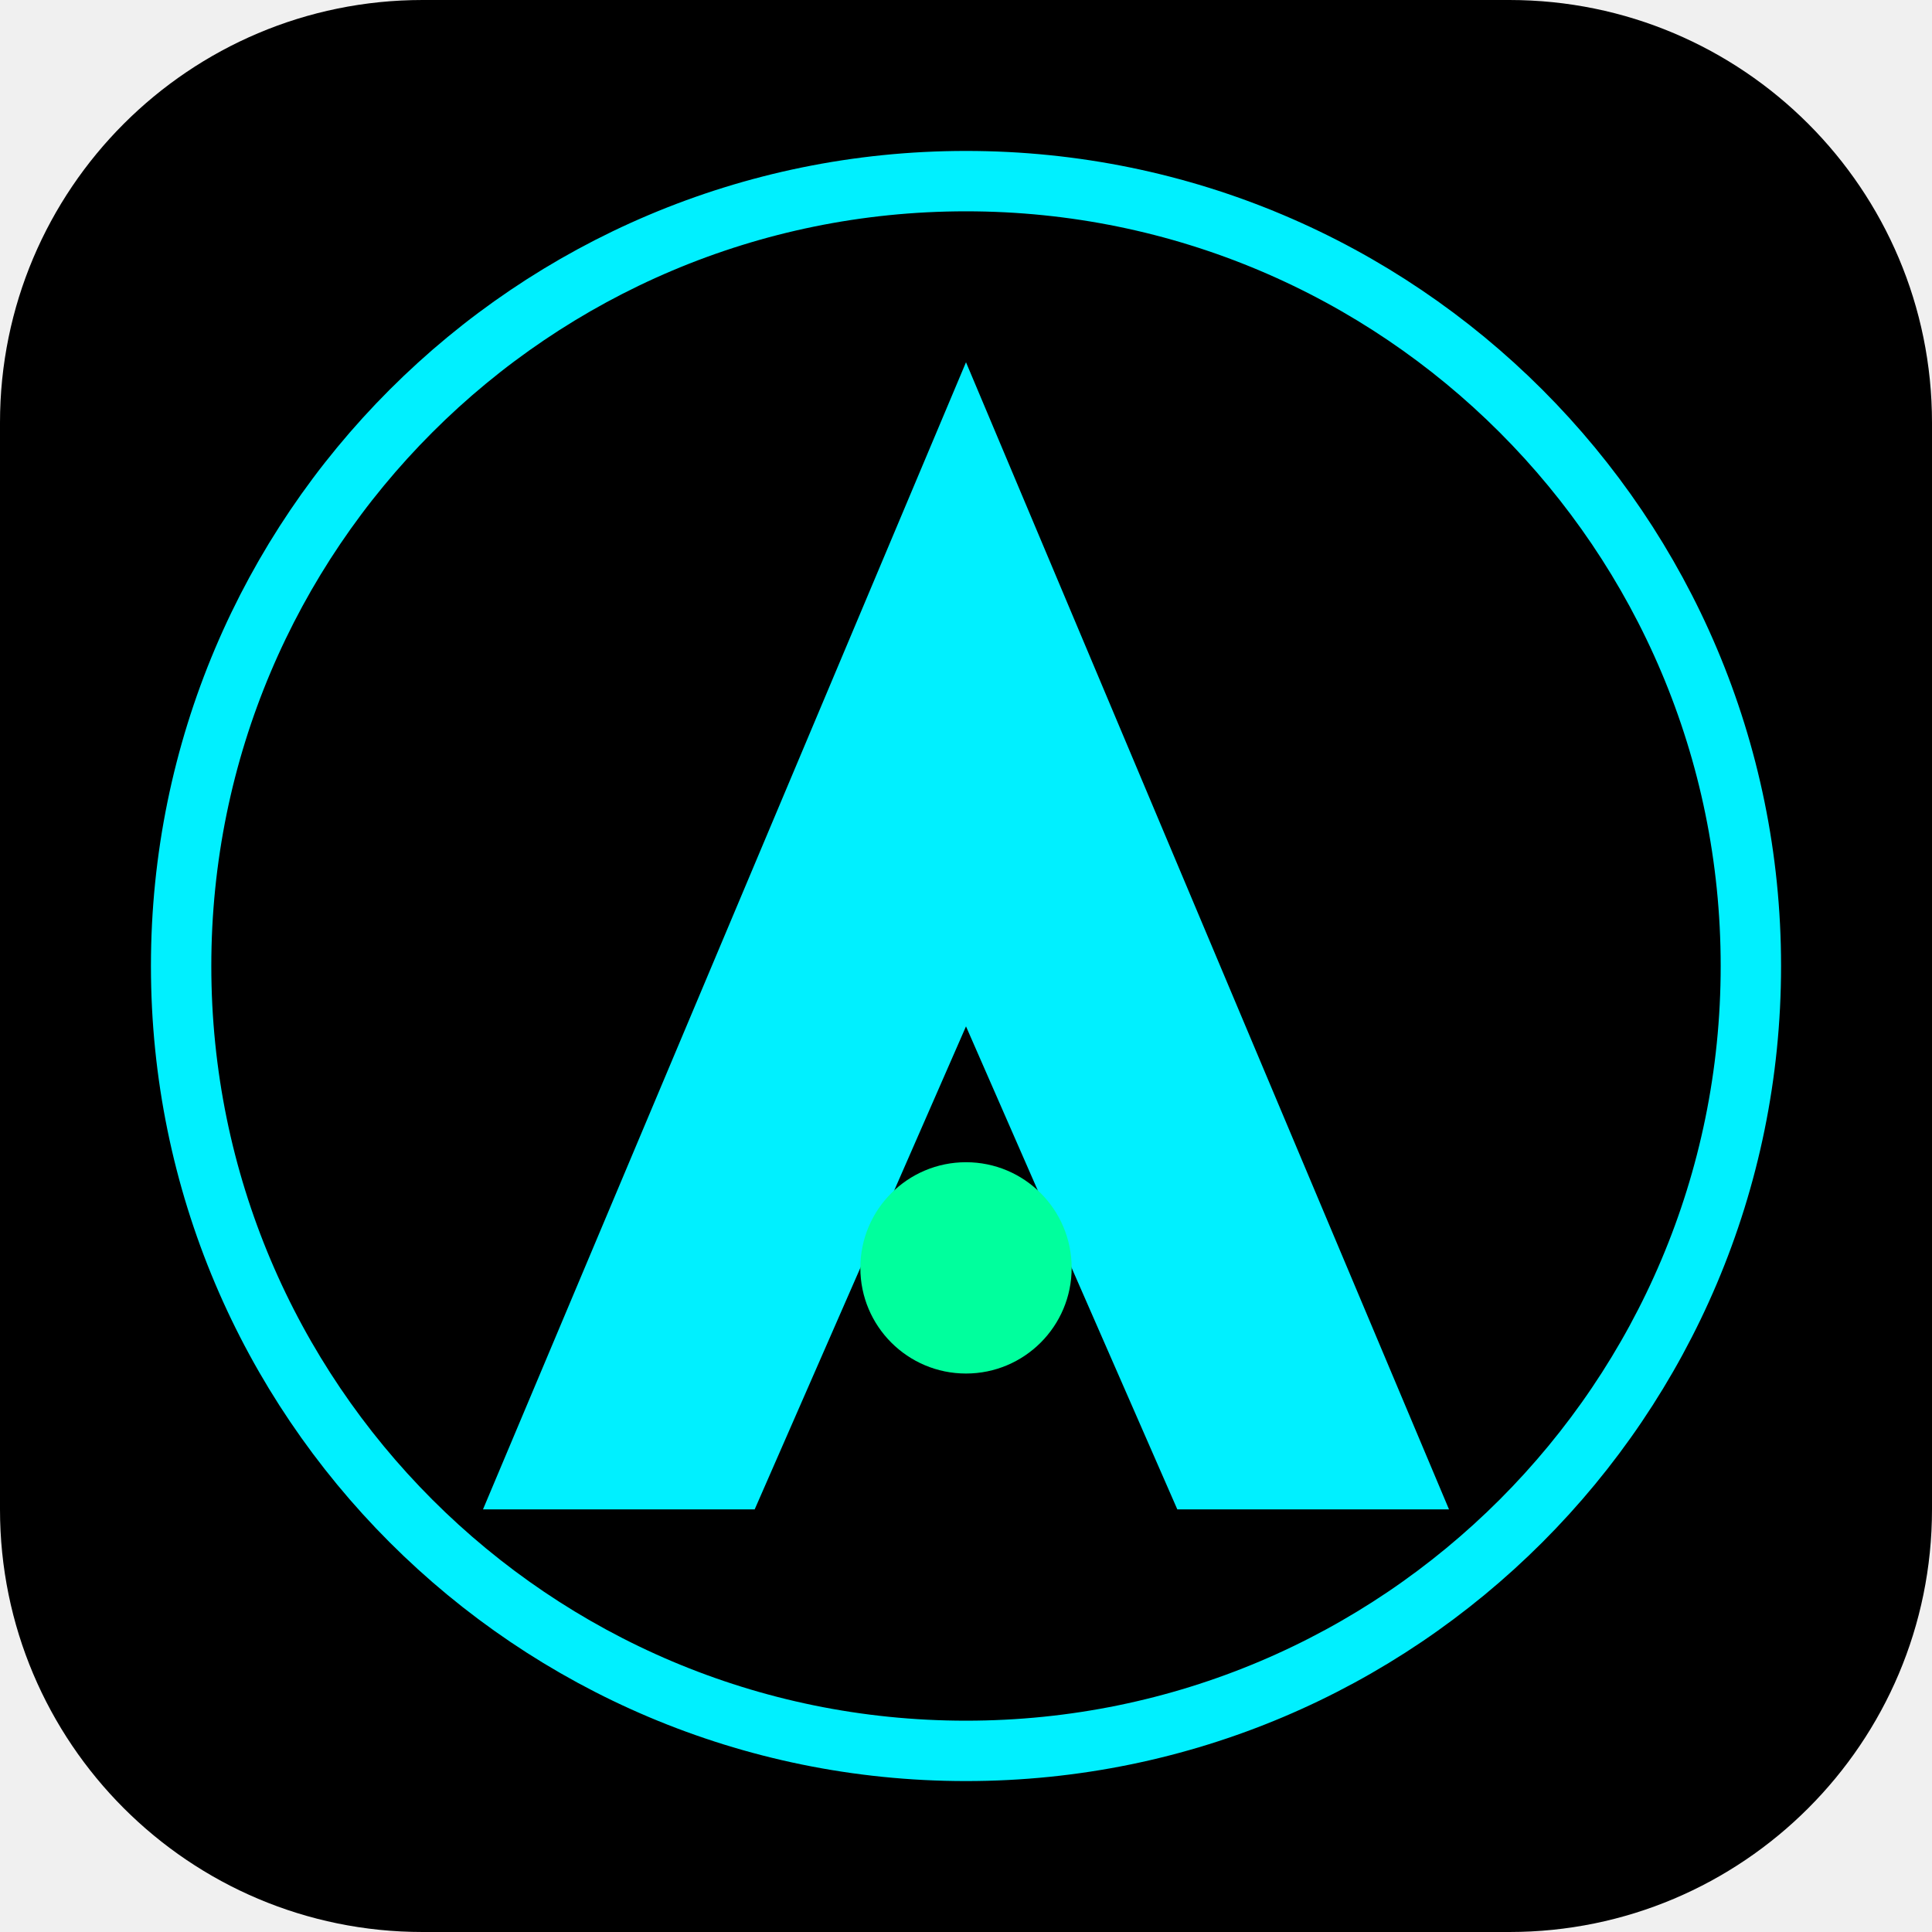
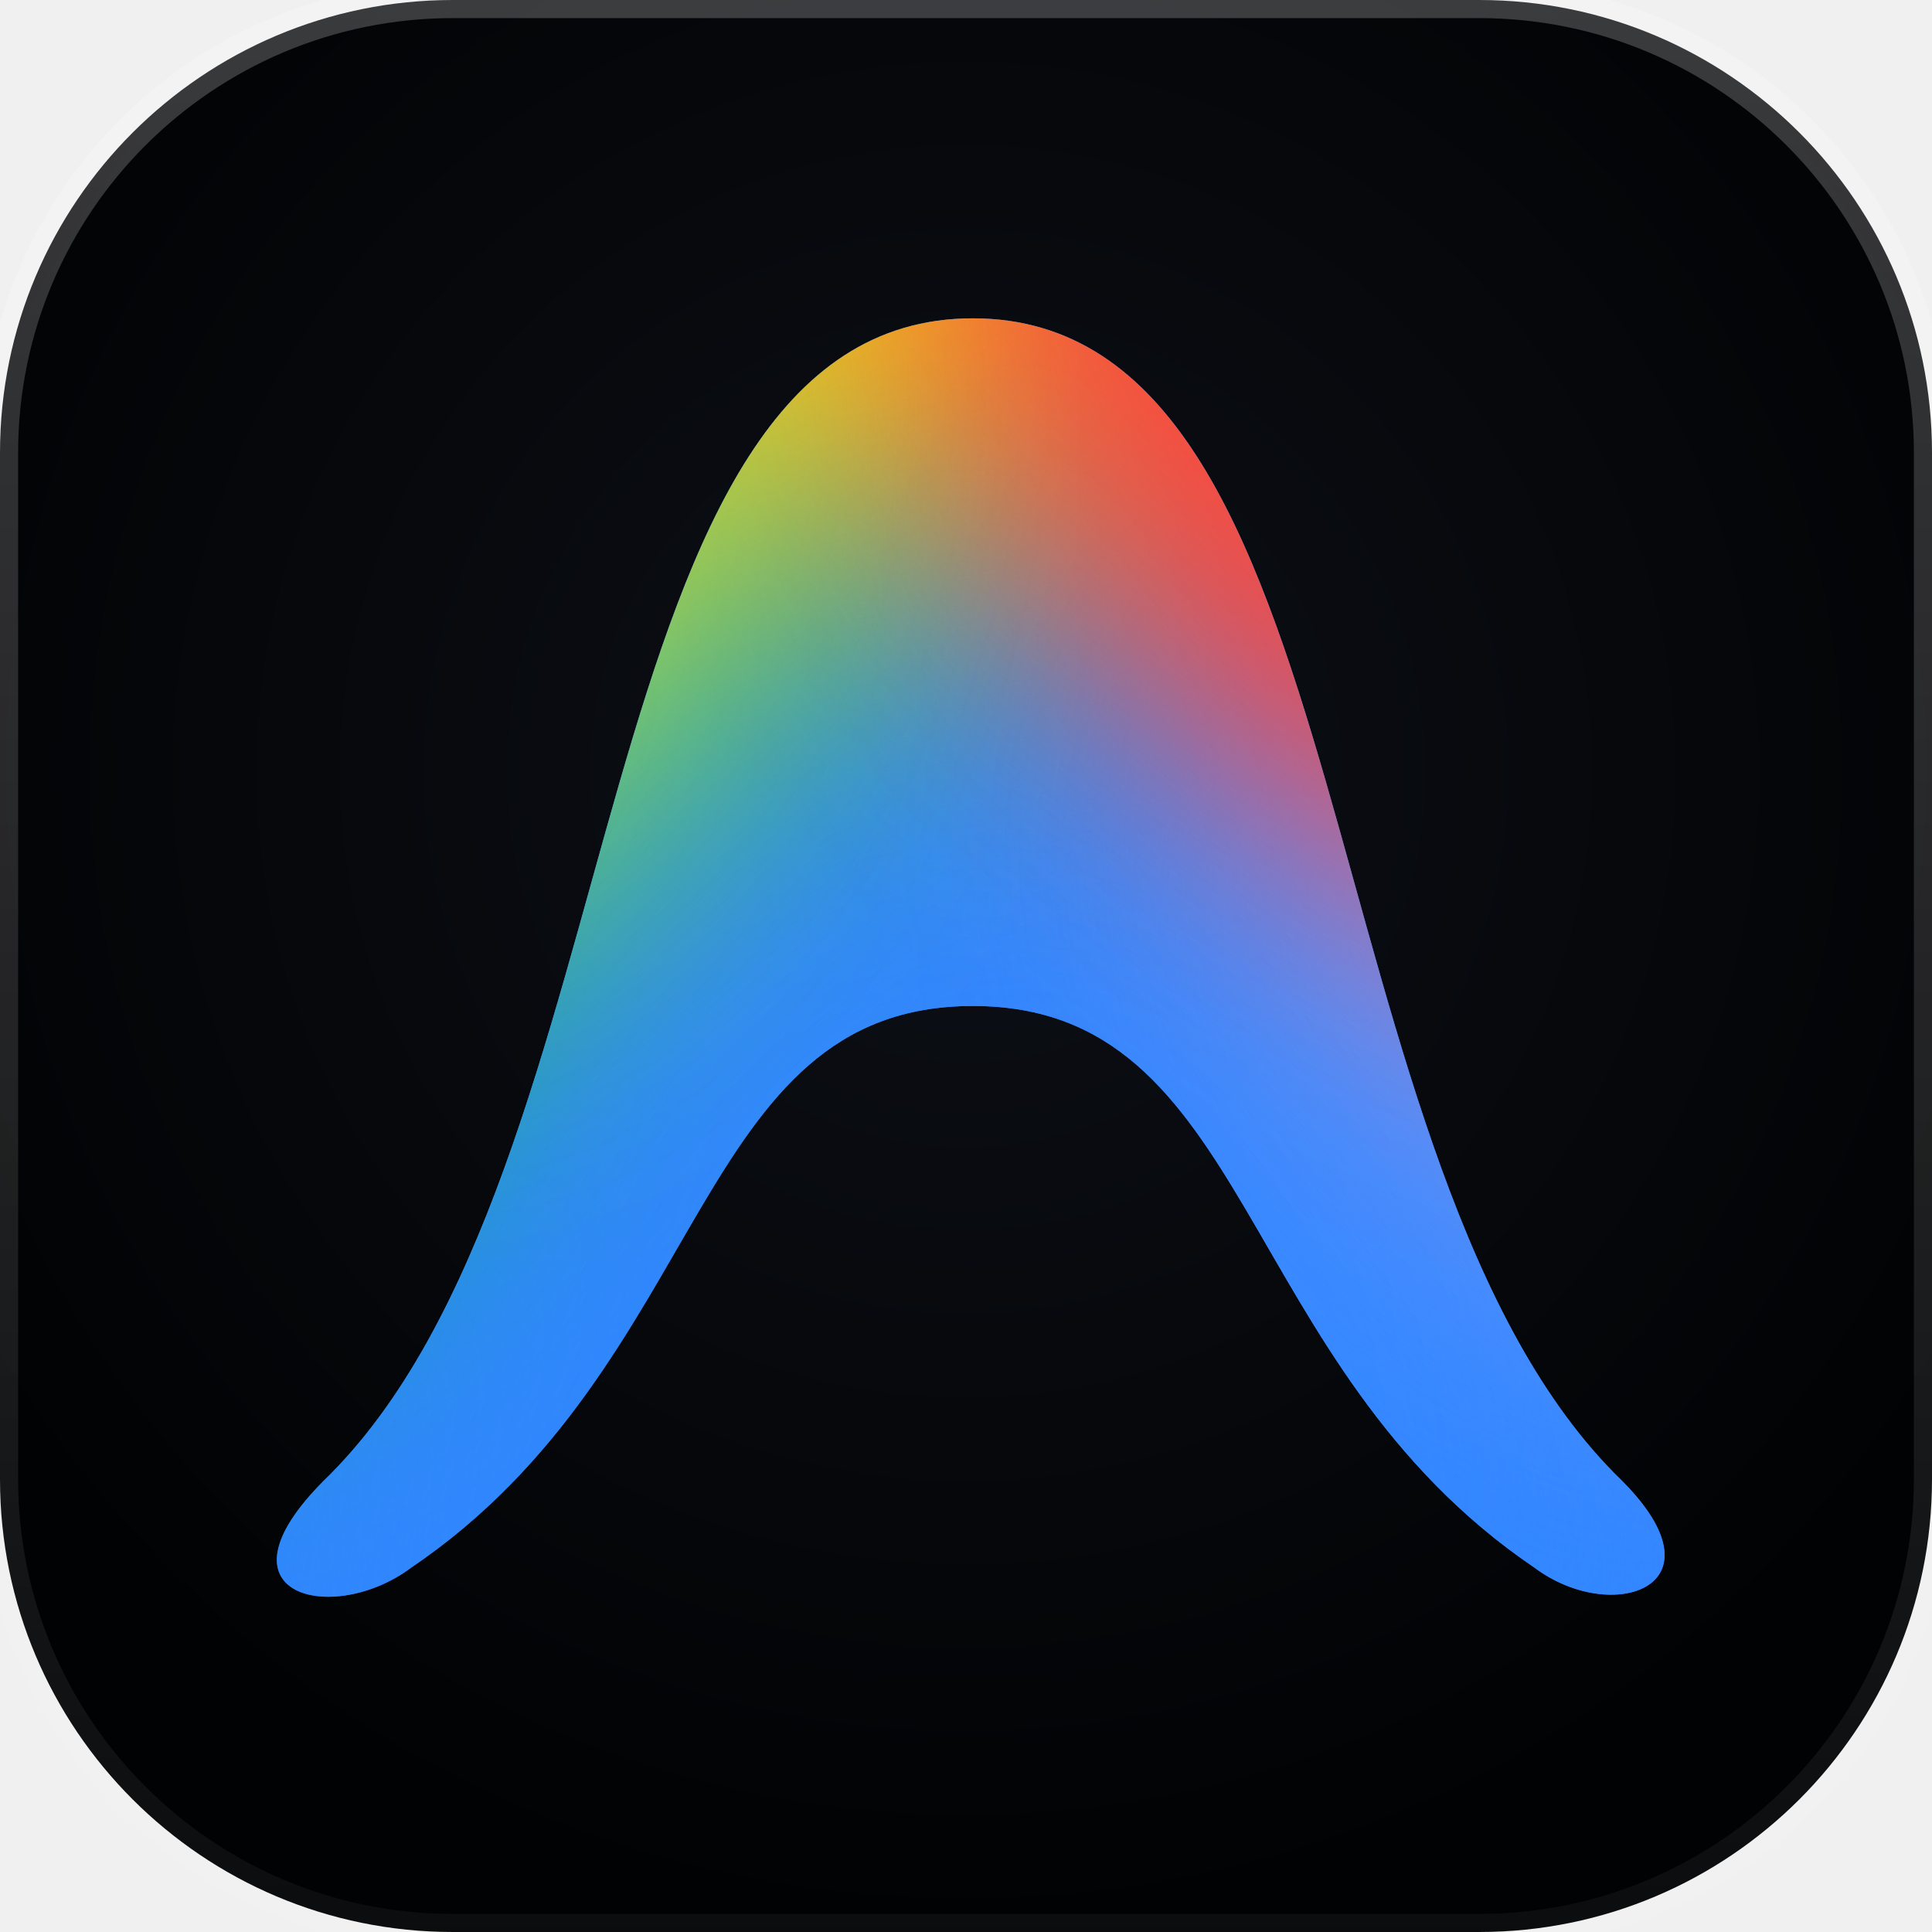
- <svg xmlns="http://www.w3.org/2000/svg" viewBox="0 0 64 64" width="64" height="64">
-   <rect width="64" height="64" rx="14" fill="#000000" />
-   <circle cx="32" cy="32" r="26" fill="none" stroke="#00f0ff" stroke-width="2" />
-   <path d="M 32 12 L 48 50 L 39 50 L 32 34 L 25 50 L 16 50 Z" fill="#00f0ff" />
-   <circle cx="32" cy="42" r="3.5" fill="#00ff9d" />
+ <svg xmlns="http://www.w3.org/2000/svg" viewBox="0 0 64 64" width="64" height="64" fill="none">
+   <defs>
+     <radialGradient id="favBg" cx="50%" cy="40%" r="60%">
+       <stop offset="0%" stop-color="#0d1017" />
+       <stop offset="100%" stop-color="#010203" />
+     </radialGradient>
+     <linearGradient id="favRim" x1="0%" y1="0%" x2="0%" y2="100%">
+       <stop offset="0%" stop-color="#ffffff" stop-opacity="0.22" />
+       <stop offset="100%" stop-color="#ffffff" stop-opacity="0.04" />
+     </linearGradient>
+     <filter id="filter0_f_6001_463" x="2.493" y="-26.542" width="69.09" height="61.252" filterUnits="userSpaceOnUse" color-interpolation-filters="sRGB">
+       <feFlood flood-opacity="0" result="BackgroundImageFix" />
+       <feBlend mode="normal" in="SourceGraphic" in2="BackgroundImageFix" result="shape" />
+       <feGaussianBlur stdDeviation="3.89" result="effect1_foregroundBlur_6001_463" />
+     </filter>
+     <filter id="filter1_f_6001_463" x="28.752" y="-32.033" width="135.477" height="134.313" filterUnits="userSpaceOnUse" color-interpolation-filters="sRGB">
+       <feFlood flood-opacity="0" result="BackgroundImageFix" />
+       <feBlend mode="normal" in="SourceGraphic" in2="BackgroundImageFix" result="shape" />
+       <feGaussianBlur stdDeviation="18.808" result="effect1_foregroundBlur_6001_463" />
+     </filter>
+     <filter id="filter2_f_6001_463" x="-62.288" y="-21.925" width="142.637" height="127.18" filterUnits="userSpaceOnUse" color-interpolation-filters="sRGB">
+       <feFlood flood-opacity="0" result="BackgroundImageFix" />
+       <feBlend mode="normal" in="SourceGraphic" in2="BackgroundImageFix" result="shape" />
+       <feGaussianBlur stdDeviation="15.988" result="effect1_foregroundBlur_6001_463" />
+     </filter>
+     <filter id="filter3_f_6001_463" x="-62.288" y="-21.925" width="142.637" height="127.18" filterUnits="userSpaceOnUse" color-interpolation-filters="sRGB">
+       <feFlood flood-opacity="0" result="BackgroundImageFix" />
+       <feBlend mode="normal" in="SourceGraphic" in2="BackgroundImageFix" result="shape" />
+       <feGaussianBlur stdDeviation="15.988" result="effect1_foregroundBlur_6001_463" />
+     </filter>
+     <filter id="filter4_f_6001_463" x="-52.57" y="-20.835" width="127.582" height="127.452" filterUnits="userSpaceOnUse" color-interpolation-filters="sRGB">
+       <feFlood flood-opacity="0" result="BackgroundImageFix" />
+       <feBlend mode="normal" in="SourceGraphic" in2="BackgroundImageFix" result="shape" />
+       <feGaussianBlur stdDeviation="15.988" result="effect1_foregroundBlur_6001_463" />
+     </filter>
+     <filter id="filter5_f_6001_463" x="17.362" y="45.465" width="116.786" height="118.715" filterUnits="userSpaceOnUse" color-interpolation-filters="sRGB">
+       <feFlood flood-opacity="0" result="BackgroundImageFix" />
+       <feBlend mode="normal" in="SourceGraphic" in2="BackgroundImageFix" result="shape" />
+       <feGaussianBlur stdDeviation="15.194" result="effect1_foregroundBlur_6001_463" />
+     </filter>
+     <filter id="filter6_f_6001_463" x="-7.448" y="-60.474" width="125.303" height="122.858" filterUnits="userSpaceOnUse" color-interpolation-filters="sRGB">
+       <feFlood flood-opacity="0" result="BackgroundImageFix" />
+       <feBlend mode="normal" in="SourceGraphic" in2="BackgroundImageFix" result="shape" />
+       <feGaussianBlur stdDeviation="13.77" result="effect1_foregroundBlur_6001_463" />
+     </filter>
+     <filter id="filter7_f_6001_463" x="-27.709" y="13.36" width="157.119" height="162.029" filterUnits="userSpaceOnUse" color-interpolation-filters="sRGB">
+       <feFlood flood-opacity="0" result="BackgroundImageFix" />
+       <feBlend mode="normal" in="SourceGraphic" in2="BackgroundImageFix" result="shape" />
+       <feGaussianBlur stdDeviation="12.297" result="effect1_foregroundBlur_6001_463" />
+     </filter>
+     <filter id="filter8_f_6001_463" x="50.464" y="16.981" width="87.397" height="83.774" filterUnits="userSpaceOnUse" color-interpolation-filters="sRGB">
+       <feFlood flood-opacity="0" result="BackgroundImageFix" />
+       <feBlend mode="normal" in="SourceGraphic" in2="BackgroundImageFix" result="shape" />
+       <feGaussianBlur stdDeviation="11.004" result="effect1_foregroundBlur_6001_463" />
+     </filter>
+     <filter id="filter9_f_6001_463" x="34.26" y="-28.457" width="116.701" height="104.506" filterUnits="userSpaceOnUse" color-interpolation-filters="sRGB">
+       <feFlood flood-opacity="0" result="BackgroundImageFix" />
+       <feBlend mode="normal" in="SourceGraphic" in2="BackgroundImageFix" result="shape" />
+       <feGaussianBlur stdDeviation="9.294" result="effect1_foregroundBlur_6001_463" />
+     </filter>
+     <filter id="filter10_f_6001_463" x="-15.152" y="-15.949" width="77.294" height="91.076" filterUnits="userSpaceOnUse" color-interpolation-filters="sRGB">
+       <feFlood flood-opacity="0" result="BackgroundImageFix" />
+       <feBlend mode="normal" in="SourceGraphic" in2="BackgroundImageFix" result="shape" />
+       <feGaussianBlur stdDeviation="11.503" result="effect1_foregroundBlur_6001_463" />
+     </filter>
+     <clipPath id="clip0_6001_463">
+       <rect width="869" height="113" fill="white" />
+     </clipPath>
+   </defs>
+   <rect width="64" height="64" rx="15" fill="url(#favBg)" stroke="url(#favRim)" stroke-width="1.2" />
+   <g transform="translate(1.5, 0.4) scale(0.55)">
+     <path d="M89.699 93.695C94.366 97.195 101.366 94.862 94.949 88.445C75.699 69.778 79.782 18.445 55.866 18.445C31.949 18.445 36.032 69.778 16.782 88.445C9.783 95.445 17.366 97.195 22.032 93.695C40.116 81.445 38.949 59.862 55.866 59.862C72.782 59.862 71.616 81.445 89.699 93.695Z" fill="#3186FF" />
+     <mask id="mask0_6001_463" maskUnits="userSpaceOnUse" x="13" y="18" width="85" height="78" style="mask-type: alpha;">
+       <path d="M89.699 93.695C94.366 97.195 101.366 94.862 94.949 88.445C75.699 69.778 79.782 18.445 55.866 18.445C31.949 18.445 36.032 69.778 16.782 88.445C9.783 95.445 17.366 97.195 22.032 93.695C40.116 81.445 38.949 59.862 55.866 59.862C72.782 59.862 71.616 81.445 89.699 93.695Z" fill="black" />
+     </mask>
+     <g mask="url(#mask0_6001_463)">
+       <g filter="url(#filter0_f_6001_463)">
+         <ellipse cx="22.787" cy="26.81" rx="22.787" ry="26.81" transform="matrix(-0.112784 0.99362 -0.99362 -0.112781 66.2473 -15.5344)" fill="#FFE432" />
+       </g>
+       <g filter="url(#filter1_f_6001_463)">
+         <ellipse cx="96.491" cy="35.123" rx="29.501" ry="30.149" transform="rotate(76.9243 96.491 35.1231)" fill="#FC413D" />
+       </g>
+       <g filter="url(#filter2_f_6001_463)">
+         <ellipse cx="9.03" cy="41.665" rx="30.832" ry="39.942" transform="rotate(74.1257 9.02988 41.6647)" fill="#00B95C" />
+       </g>
+       <g filter="url(#filter3_f_6001_463)">
+         <ellipse cx="9.03" cy="41.665" rx="30.832" ry="39.942" transform="rotate(74.1257 9.02988 41.6647)" fill="#00B95C" />
+       </g>
+       <g filter="url(#filter4_f_6001_463)">
+         <ellipse cx="11.221" cy="42.892" rx="30.22" ry="33.27" transform="rotate(45.6065 11.2212 42.8915)" fill="#00B95C" />
+       </g>
+       <g filter="url(#filter5_f_6001_463)">
+         <ellipse cx="75.755" cy="104.822" rx="29.018" ry="27.943" transform="rotate(76.9243 75.7546 104.822)" fill="#3186FF" />
+       </g>
+       <g filter="url(#filter6_f_6001_463)">
+         <ellipse cx="33.566" cy="35.404" rx="33.566" ry="35.404" transform="matrix(-0.409539 0.912293 -0.912294 -0.409537 101.25 -15.1674)" fill="#FBBC04" />
+       </g>
+       <g filter="url(#filter7_f_6001_463)">
+         <path d="M2.568 149.695C-15.812 142.48 15.599 83.116 23.409 63.22C31.22 43.324 52.451 33.045 70.831 40.26C89.211 47.475 110.996 87.216 103.185 107.112C95.374 127.008 20.948 156.91 2.568 149.695Z" fill="#3186FF" />
+       </g>
+       <g filter="url(#filter8_f_6001_463)">
+         <path d="M113.934 75.808C109.013 81.551 96.172 78.622 85.253 69.267C74.334 59.911 69.47 47.671 74.391 41.928C79.312 36.185 92.153 39.114 103.072 48.469C113.991 57.825 118.855 70.065 113.934 75.808Z" fill="#749BFF" />
+       </g>
+       <g filter="url(#filter9_f_6001_463)">
+         <ellipse cx="92.611" cy="23.796" rx="44.241" ry="27.502" transform="rotate(34.0763 92.611 23.7962)" fill="#FC413D" />
+       </g>
+       <g filter="url(#filter10_f_6001_463)">
+         <ellipse cx="23.495" cy="29.589" rx="23.707" ry="13.787" transform="rotate(112.516 23.4949 29.5887)" fill="#FFEE48" />
+       </g>
+     </g>
+   </g>
</svg>
